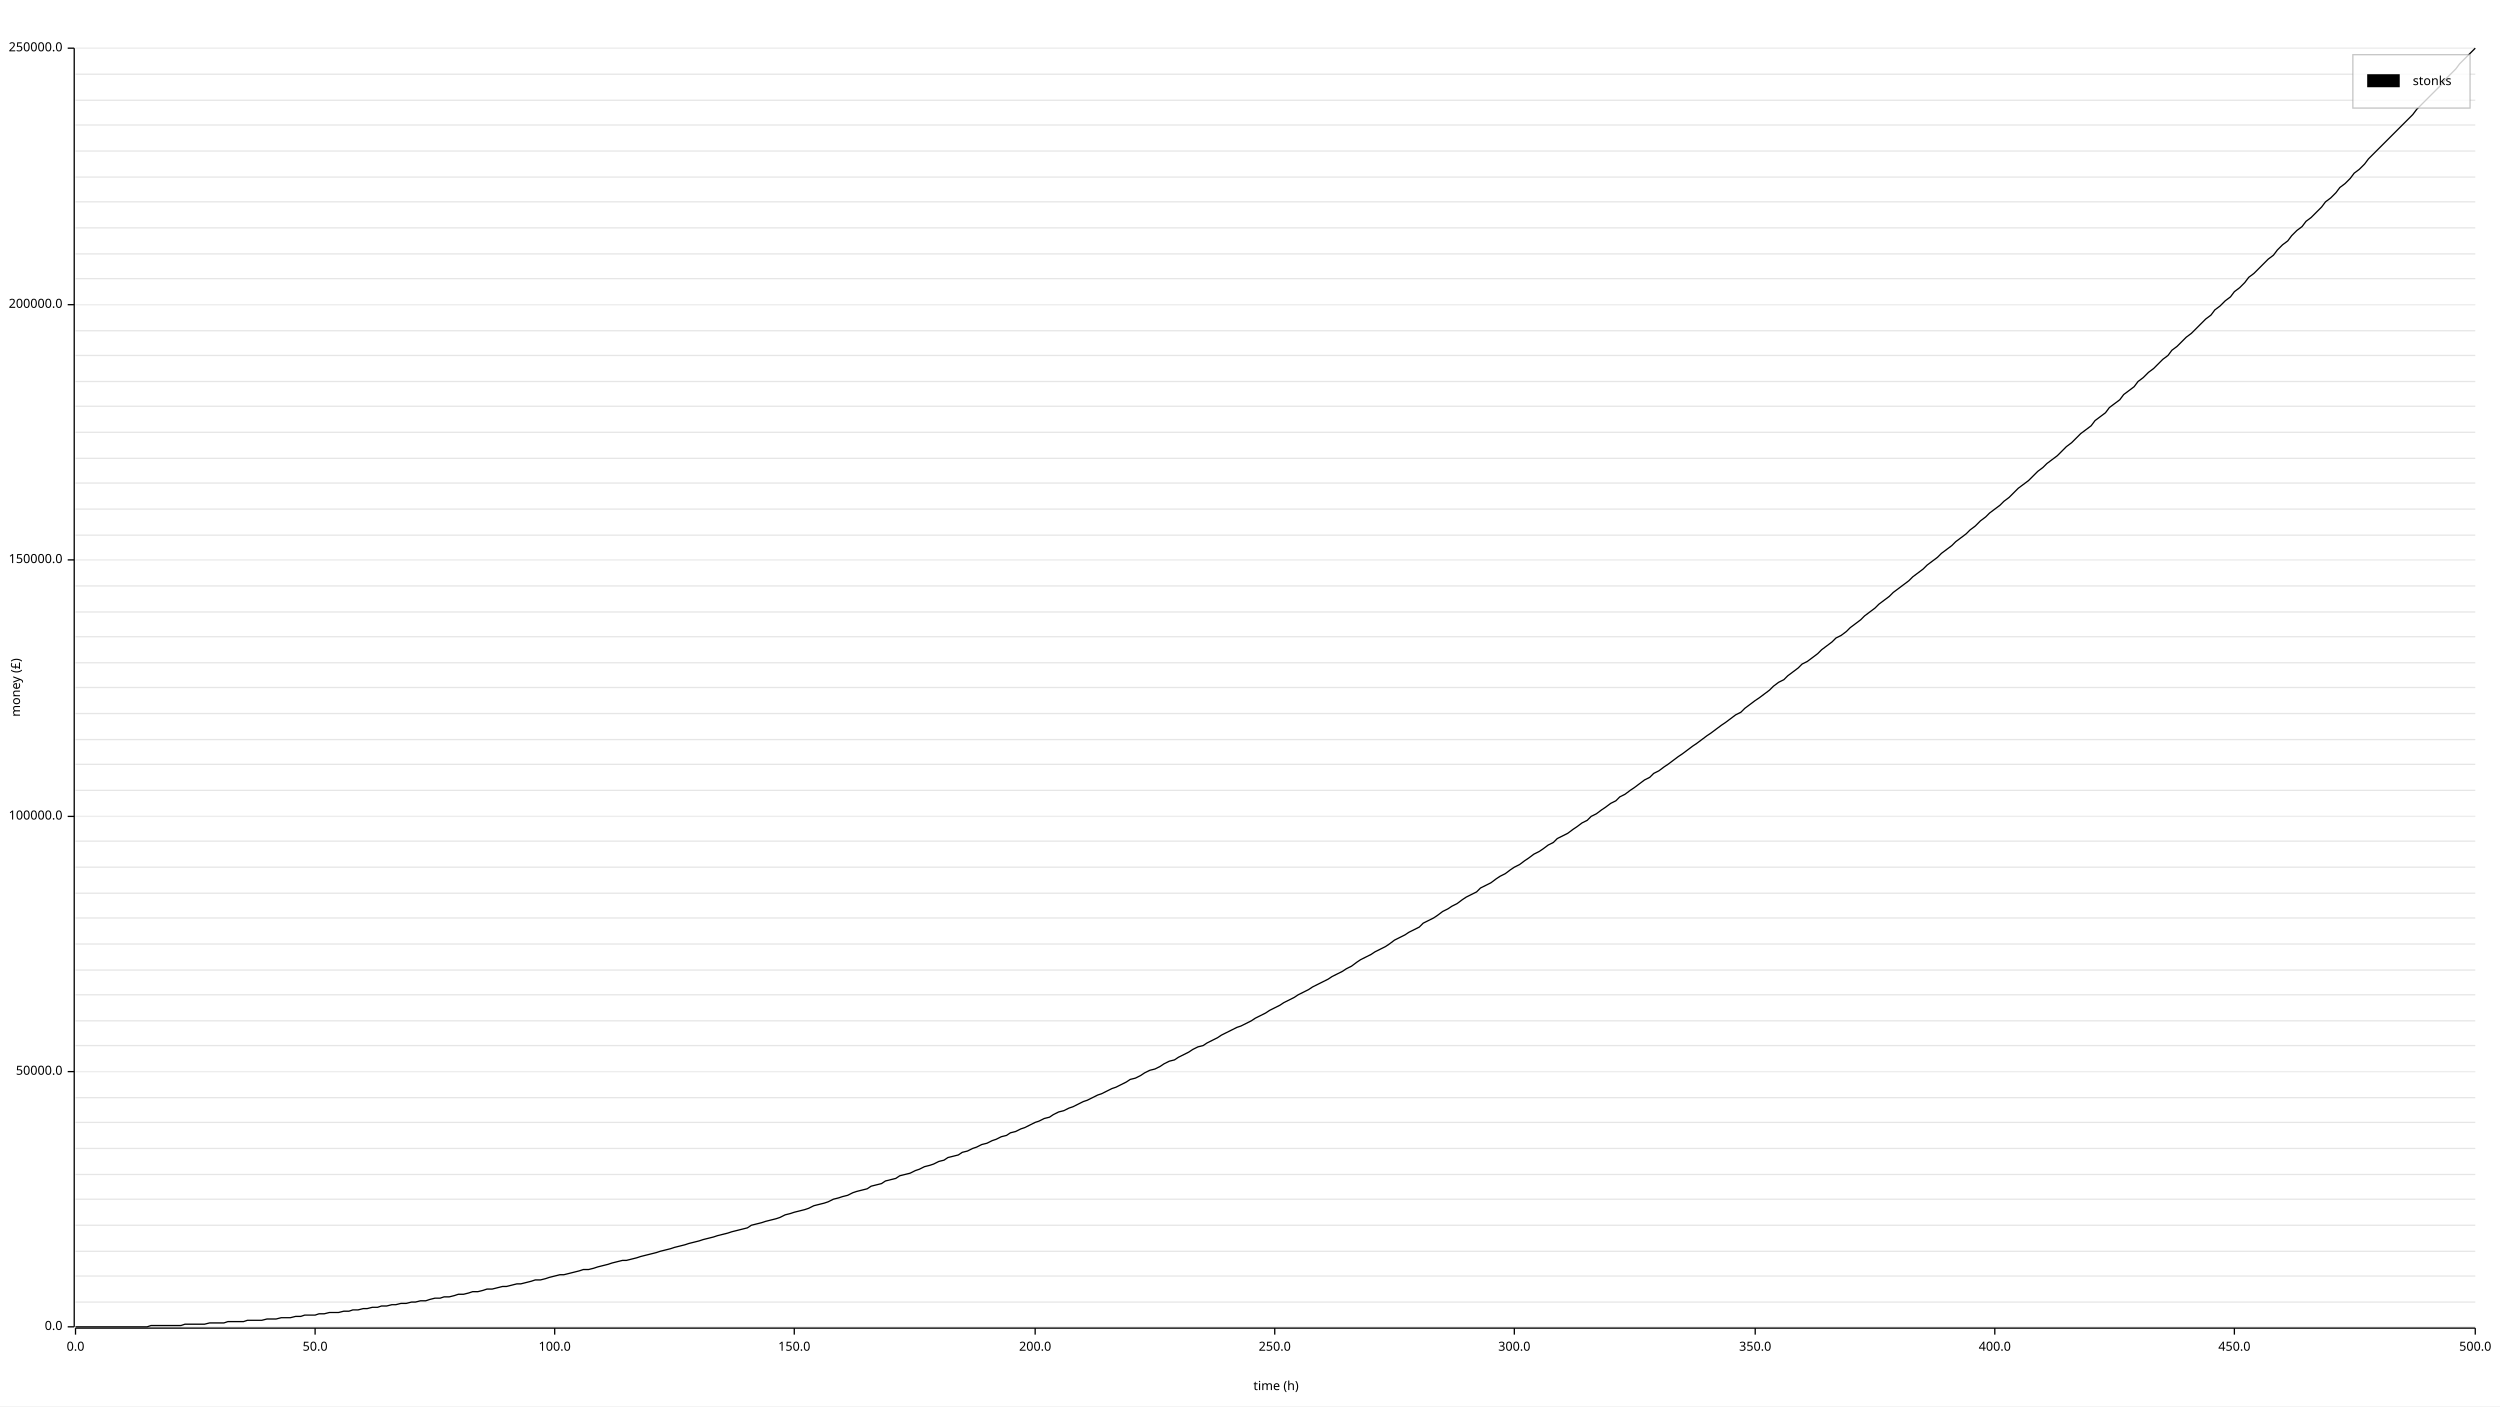
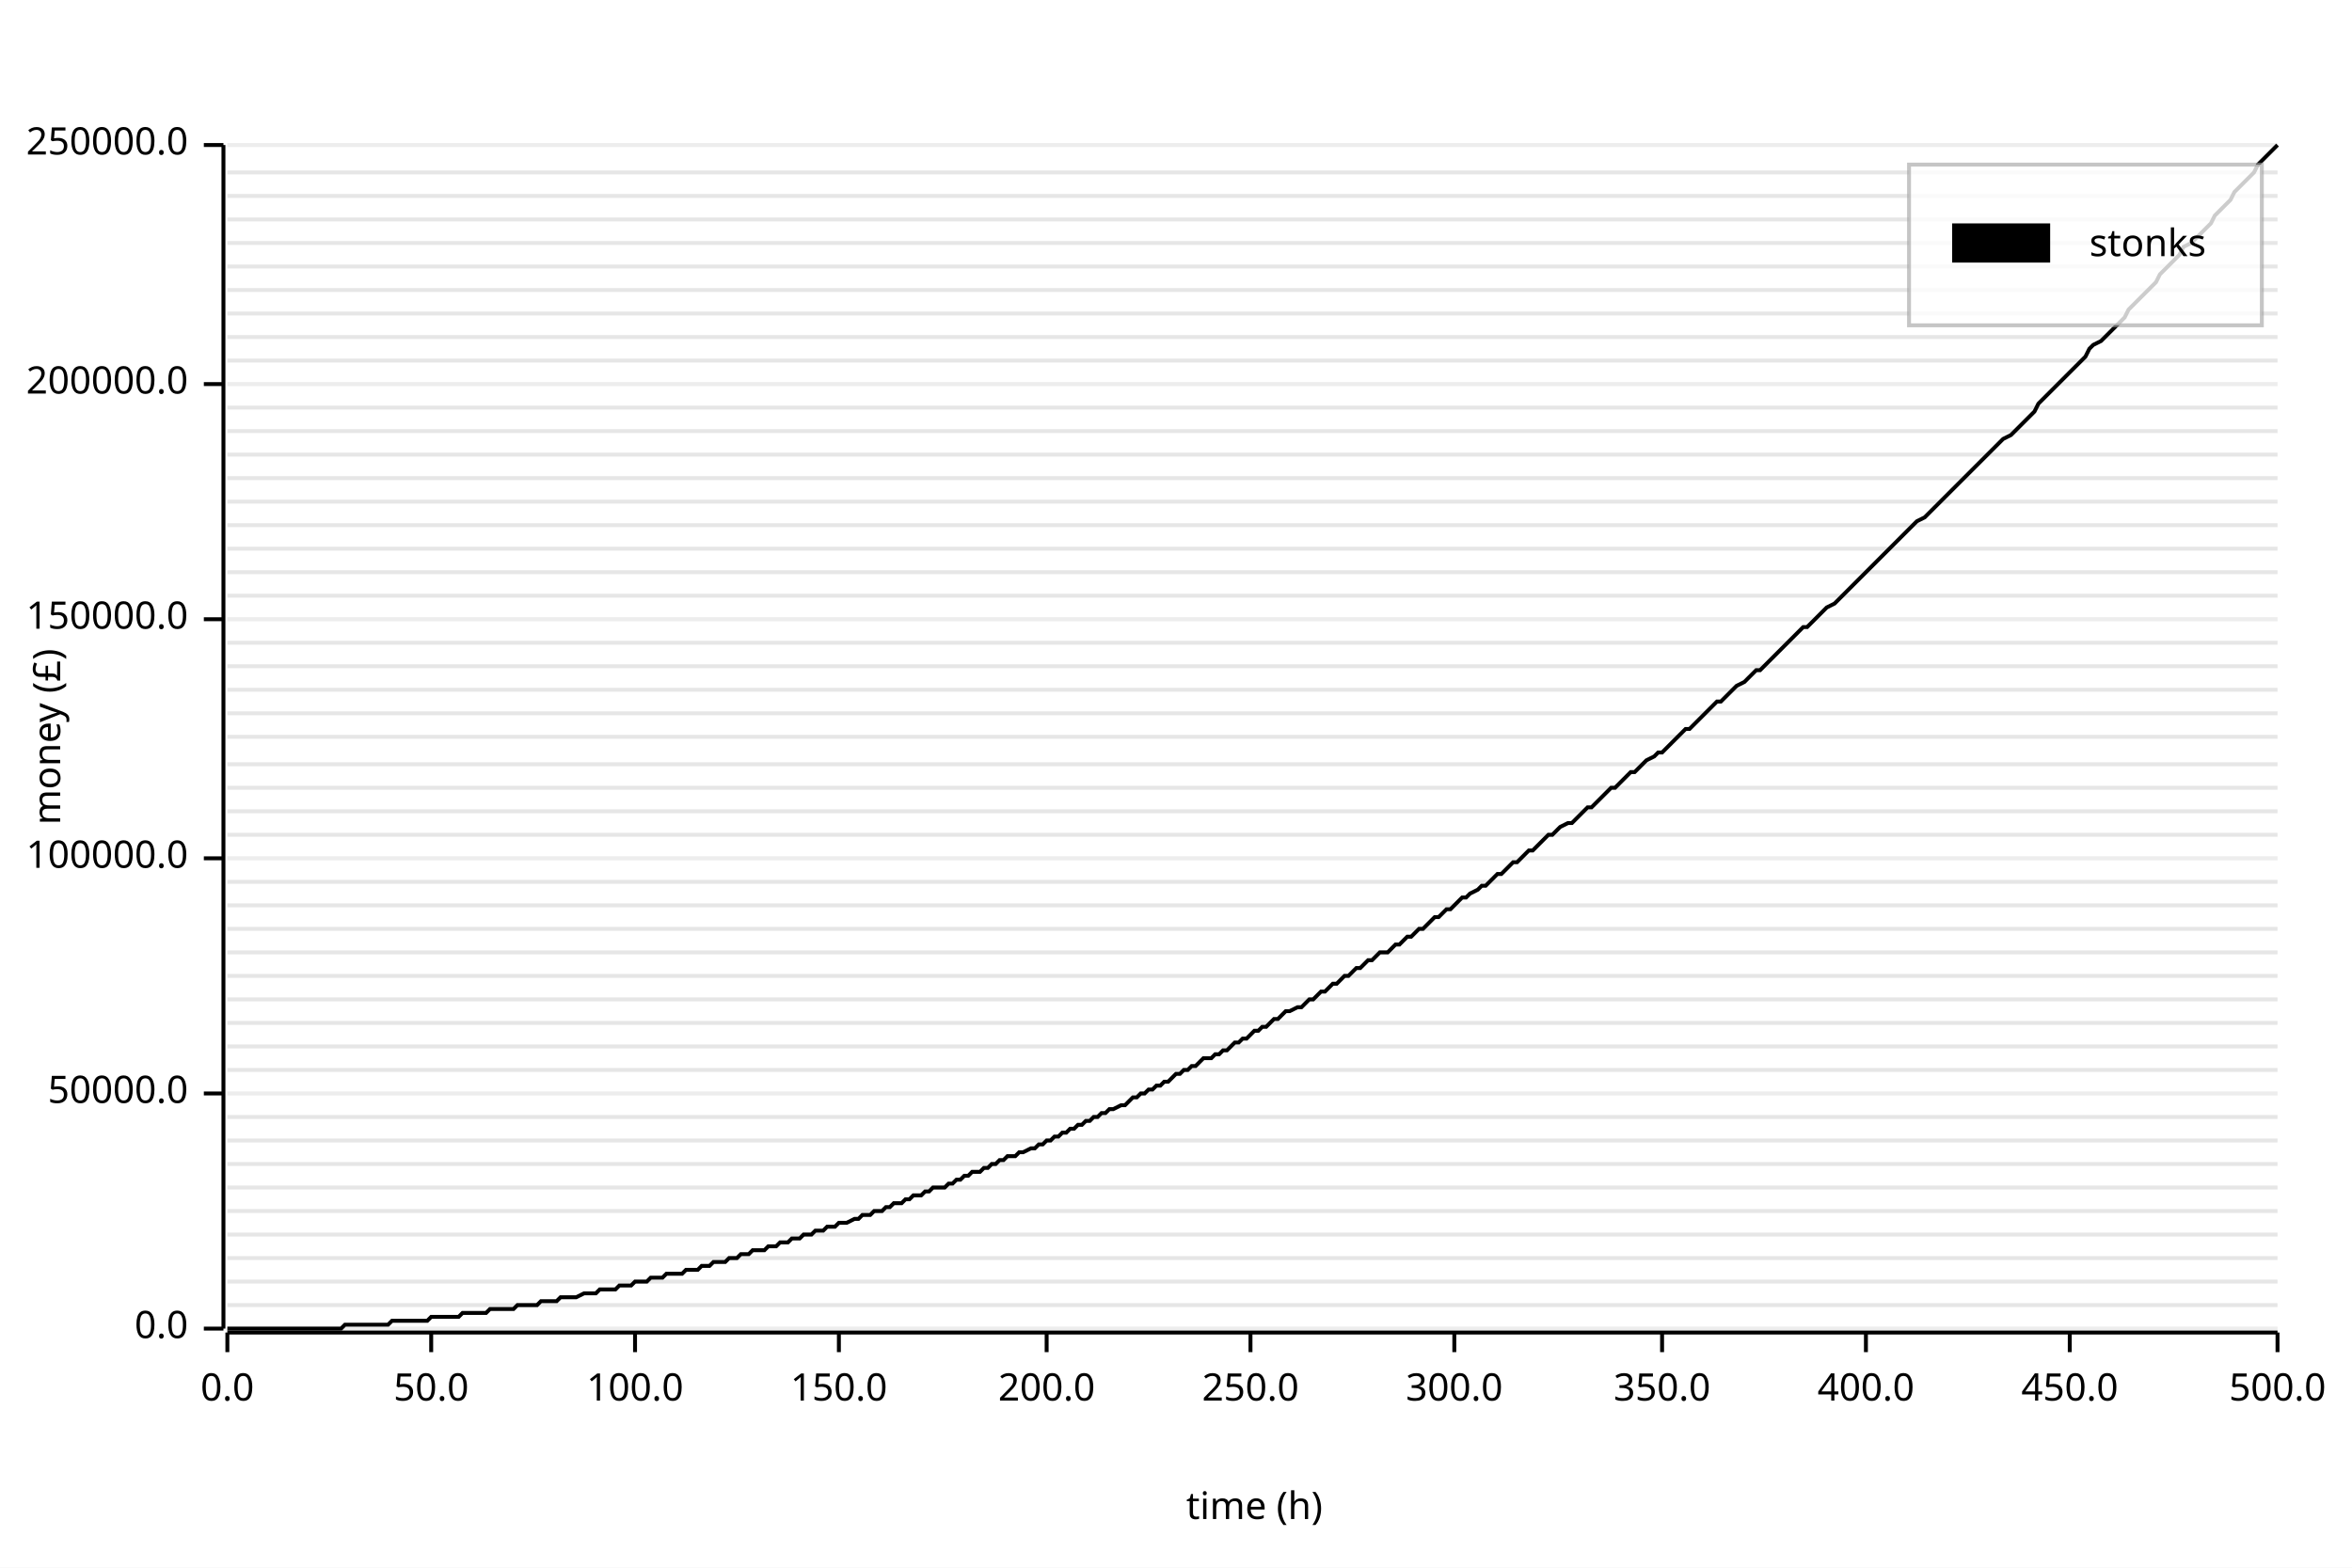
- <svg xmlns="http://www.w3.org/2000/svg" width="1920" height="1080" viewBox="0 0 1920 1080">
-   <rect x="0" y="0" width="1920" height="1080" opacity="1" fill="#FFFFFF" stroke="none" />
-   <text x="955" y="24" dy="0.76em" text-anchor="middle" font-family="sans-serif" font-size="9.677" opacity="1" fill="#000000">
+ <svg xmlns="http://www.w3.org/2000/svg" width="600" height="400" viewBox="0 0 600 400">
+   <rect x="0" y="0" width="600" height="400" opacity="1" fill="#FFFFFF" stroke="none" />
+   <text x="295" y="24" dy="0.76em" text-anchor="middle" font-family="sans-serif" font-size="9.677" opacity="1" fill="#000000">

</text>
-   <line opacity="0.1" stroke="#000000" stroke-width="1" x1="58" y1="1019" x2="1901" y2="1019" />
-   <line opacity="0.1" stroke="#000000" stroke-width="1" x1="58" y1="1000" x2="1901" y2="1000" />
-   <line opacity="0.1" stroke="#000000" stroke-width="1" x1="58" y1="980" x2="1901" y2="980" />
-   <line opacity="0.1" stroke="#000000" stroke-width="1" x1="58" y1="961" x2="1901" y2="961" />
-   <line opacity="0.1" stroke="#000000" stroke-width="1" x1="58" y1="941" x2="1901" y2="941" />
-   <line opacity="0.1" stroke="#000000" stroke-width="1" x1="58" y1="921" x2="1901" y2="921" />
-   <line opacity="0.1" stroke="#000000" stroke-width="1" x1="58" y1="902" x2="1901" y2="902" />
-   <line opacity="0.1" stroke="#000000" stroke-width="1" x1="58" y1="882" x2="1901" y2="882" />
-   <line opacity="0.1" stroke="#000000" stroke-width="1" x1="58" y1="862" x2="1901" y2="862" />
-   <line opacity="0.1" stroke="#000000" stroke-width="1" x1="58" y1="843" x2="1901" y2="843" />
-   <line opacity="0.1" stroke="#000000" stroke-width="1" x1="58" y1="823" x2="1901" y2="823" />
-   <line opacity="0.1" stroke="#000000" stroke-width="1" x1="58" y1="803" x2="1901" y2="803" />
-   <line opacity="0.1" stroke="#000000" stroke-width="1" x1="58" y1="784" x2="1901" y2="784" />
-   <line opacity="0.1" stroke="#000000" stroke-width="1" x1="58" y1="764" x2="1901" y2="764" />
-   <line opacity="0.1" stroke="#000000" stroke-width="1" x1="58" y1="745" x2="1901" y2="745" />
-   <line opacity="0.1" stroke="#000000" stroke-width="1" x1="58" y1="725" x2="1901" y2="725" />
-   <line opacity="0.1" stroke="#000000" stroke-width="1" x1="58" y1="705" x2="1901" y2="705" />
-   <line opacity="0.1" stroke="#000000" stroke-width="1" x1="58" y1="686" x2="1901" y2="686" />
-   <line opacity="0.1" stroke="#000000" stroke-width="1" x1="58" y1="666" x2="1901" y2="666" />
-   <line opacity="0.1" stroke="#000000" stroke-width="1" x1="58" y1="646" x2="1901" y2="646" />
-   <line opacity="0.1" stroke="#000000" stroke-width="1" x1="58" y1="627" x2="1901" y2="627" />
-   <line opacity="0.1" stroke="#000000" stroke-width="1" x1="58" y1="607" x2="1901" y2="607" />
-   <line opacity="0.1" stroke="#000000" stroke-width="1" x1="58" y1="587" x2="1901" y2="587" />
-   <line opacity="0.1" stroke="#000000" stroke-width="1" x1="58" y1="568" x2="1901" y2="568" />
-   <line opacity="0.1" stroke="#000000" stroke-width="1" x1="58" y1="548" x2="1901" y2="548" />
-   <line opacity="0.1" stroke="#000000" stroke-width="1" x1="58" y1="528" x2="1901" y2="528" />
-   <line opacity="0.1" stroke="#000000" stroke-width="1" x1="58" y1="509" x2="1901" y2="509" />
-   <line opacity="0.1" stroke="#000000" stroke-width="1" x1="58" y1="489" x2="1901" y2="489" />
-   <line opacity="0.1" stroke="#000000" stroke-width="1" x1="58" y1="470" x2="1901" y2="470" />
-   <line opacity="0.1" stroke="#000000" stroke-width="1" x1="58" y1="450" x2="1901" y2="450" />
-   <line opacity="0.1" stroke="#000000" stroke-width="1" x1="58" y1="430" x2="1901" y2="430" />
-   <line opacity="0.1" stroke="#000000" stroke-width="1" x1="58" y1="411" x2="1901" y2="411" />
-   <line opacity="0.1" stroke="#000000" stroke-width="1" x1="58" y1="391" x2="1901" y2="391" />
-   <line opacity="0.1" stroke="#000000" stroke-width="1" x1="58" y1="371" x2="1901" y2="371" />
-   <line opacity="0.1" stroke="#000000" stroke-width="1" x1="58" y1="352" x2="1901" y2="352" />
-   <line opacity="0.1" stroke="#000000" stroke-width="1" x1="58" y1="332" x2="1901" y2="332" />
-   <line opacity="0.1" stroke="#000000" stroke-width="1" x1="58" y1="312" x2="1901" y2="312" />
-   <line opacity="0.1" stroke="#000000" stroke-width="1" x1="58" y1="293" x2="1901" y2="293" />
-   <line opacity="0.1" stroke="#000000" stroke-width="1" x1="58" y1="273" x2="1901" y2="273" />
-   <line opacity="0.1" stroke="#000000" stroke-width="1" x1="58" y1="254" x2="1901" y2="254" />
-   <line opacity="0.1" stroke="#000000" stroke-width="1" x1="58" y1="234" x2="1901" y2="234" />
-   <line opacity="0.1" stroke="#000000" stroke-width="1" x1="58" y1="214" x2="1901" y2="214" />
-   <line opacity="0.1" stroke="#000000" stroke-width="1" x1="58" y1="195" x2="1901" y2="195" />
-   <line opacity="0.1" stroke="#000000" stroke-width="1" x1="58" y1="175" x2="1901" y2="175" />
-   <line opacity="0.1" stroke="#000000" stroke-width="1" x1="58" y1="155" x2="1901" y2="155" />
-   <line opacity="0.1" stroke="#000000" stroke-width="1" x1="58" y1="136" x2="1901" y2="136" />
-   <line opacity="0.1" stroke="#000000" stroke-width="1" x1="58" y1="116" x2="1901" y2="116" />
-   <line opacity="0.1" stroke="#000000" stroke-width="1" x1="58" y1="96" x2="1901" y2="96" />
-   <line opacity="0.1" stroke="#000000" stroke-width="1" x1="58" y1="77" x2="1901" y2="77" />
-   <line opacity="0.1" stroke="#000000" stroke-width="1" x1="58" y1="57" x2="1901" y2="57" />
-   <line opacity="0.1" stroke="#000000" stroke-width="1" x1="58" y1="37" x2="1901" y2="37" />
-   <text x="8" y="528" dy="0.76em" text-anchor="middle" font-family="sans-serif" font-size="9.677" opacity="1" fill="#000000" transform="rotate(270, 8, 528)">
+   <line opacity="0.1" stroke="#000000" stroke-width="1" x1="58" y1="339" x2="581" y2="339" />
+   <line opacity="0.1" stroke="#000000" stroke-width="1" x1="58" y1="333" x2="581" y2="333" />
+   <line opacity="0.1" stroke="#000000" stroke-width="1" x1="58" y1="327" x2="581" y2="327" />
+   <line opacity="0.1" stroke="#000000" stroke-width="1" x1="58" y1="321" x2="581" y2="321" />
+   <line opacity="0.1" stroke="#000000" stroke-width="1" x1="58" y1="315" x2="581" y2="315" />
+   <line opacity="0.1" stroke="#000000" stroke-width="1" x1="58" y1="309" x2="581" y2="309" />
+   <line opacity="0.1" stroke="#000000" stroke-width="1" x1="58" y1="303" x2="581" y2="303" />
+   <line opacity="0.1" stroke="#000000" stroke-width="1" x1="58" y1="297" x2="581" y2="297" />
+   <line opacity="0.1" stroke="#000000" stroke-width="1" x1="58" y1="291" x2="581" y2="291" />
+   <line opacity="0.1" stroke="#000000" stroke-width="1" x1="58" y1="285" x2="581" y2="285" />
+   <line opacity="0.1" stroke="#000000" stroke-width="1" x1="58" y1="279" x2="581" y2="279" />
+   <line opacity="0.1" stroke="#000000" stroke-width="1" x1="58" y1="273" x2="581" y2="273" />
+   <line opacity="0.1" stroke="#000000" stroke-width="1" x1="58" y1="267" x2="581" y2="267" />
+   <line opacity="0.1" stroke="#000000" stroke-width="1" x1="58" y1="261" x2="581" y2="261" />
+   <line opacity="0.1" stroke="#000000" stroke-width="1" x1="58" y1="255" x2="581" y2="255" />
+   <line opacity="0.1" stroke="#000000" stroke-width="1" x1="58" y1="249" x2="581" y2="249" />
+   <line opacity="0.1" stroke="#000000" stroke-width="1" x1="58" y1="243" x2="581" y2="243" />
+   <line opacity="0.1" stroke="#000000" stroke-width="1" x1="58" y1="237" x2="581" y2="237" />
+   <line opacity="0.1" stroke="#000000" stroke-width="1" x1="58" y1="231" x2="581" y2="231" />
+   <line opacity="0.1" stroke="#000000" stroke-width="1" x1="58" y1="225" x2="581" y2="225" />
+   <line opacity="0.1" stroke="#000000" stroke-width="1" x1="58" y1="219" x2="581" y2="219" />
+   <line opacity="0.1" stroke="#000000" stroke-width="1" x1="58" y1="213" x2="581" y2="213" />
+   <line opacity="0.1" stroke="#000000" stroke-width="1" x1="58" y1="207" x2="581" y2="207" />
+   <line opacity="0.1" stroke="#000000" stroke-width="1" x1="58" y1="201" x2="581" y2="201" />
+   <line opacity="0.1" stroke="#000000" stroke-width="1" x1="58" y1="195" x2="581" y2="195" />
+   <line opacity="0.1" stroke="#000000" stroke-width="1" x1="58" y1="188" x2="581" y2="188" />
+   <line opacity="0.1" stroke="#000000" stroke-width="1" x1="58" y1="182" x2="581" y2="182" />
+   <line opacity="0.1" stroke="#000000" stroke-width="1" x1="58" y1="176" x2="581" y2="176" />
+   <line opacity="0.1" stroke="#000000" stroke-width="1" x1="58" y1="170" x2="581" y2="170" />
+   <line opacity="0.1" stroke="#000000" stroke-width="1" x1="58" y1="164" x2="581" y2="164" />
+   <line opacity="0.1" stroke="#000000" stroke-width="1" x1="58" y1="158" x2="581" y2="158" />
+   <line opacity="0.1" stroke="#000000" stroke-width="1" x1="58" y1="152" x2="581" y2="152" />
+   <line opacity="0.1" stroke="#000000" stroke-width="1" x1="58" y1="146" x2="581" y2="146" />
+   <line opacity="0.1" stroke="#000000" stroke-width="1" x1="58" y1="140" x2="581" y2="140" />
+   <line opacity="0.1" stroke="#000000" stroke-width="1" x1="58" y1="134" x2="581" y2="134" />
+   <line opacity="0.1" stroke="#000000" stroke-width="1" x1="58" y1="128" x2="581" y2="128" />
+   <line opacity="0.1" stroke="#000000" stroke-width="1" x1="58" y1="122" x2="581" y2="122" />
+   <line opacity="0.1" stroke="#000000" stroke-width="1" x1="58" y1="116" x2="581" y2="116" />
+   <line opacity="0.1" stroke="#000000" stroke-width="1" x1="58" y1="110" x2="581" y2="110" />
+   <line opacity="0.1" stroke="#000000" stroke-width="1" x1="58" y1="104" x2="581" y2="104" />
+   <line opacity="0.1" stroke="#000000" stroke-width="1" x1="58" y1="98" x2="581" y2="98" />
+   <line opacity="0.1" stroke="#000000" stroke-width="1" x1="58" y1="92" x2="581" y2="92" />
+   <line opacity="0.1" stroke="#000000" stroke-width="1" x1="58" y1="86" x2="581" y2="86" />
+   <line opacity="0.1" stroke="#000000" stroke-width="1" x1="58" y1="80" x2="581" y2="80" />
+   <line opacity="0.1" stroke="#000000" stroke-width="1" x1="58" y1="74" x2="581" y2="74" />
+   <line opacity="0.1" stroke="#000000" stroke-width="1" x1="58" y1="68" x2="581" y2="68" />
+   <line opacity="0.1" stroke="#000000" stroke-width="1" x1="58" y1="62" x2="581" y2="62" />
+   <line opacity="0.1" stroke="#000000" stroke-width="1" x1="58" y1="56" x2="581" y2="56" />
+   <line opacity="0.1" stroke="#000000" stroke-width="1" x1="58" y1="50" x2="581" y2="50" />
+   <line opacity="0.1" stroke="#000000" stroke-width="1" x1="58" y1="44" x2="581" y2="44" />
+   <line opacity="0.1" stroke="#000000" stroke-width="1" x1="58" y1="37" x2="581" y2="37" />
+   <text x="8" y="188" dy="0.76em" text-anchor="middle" font-family="sans-serif" font-size="9.677" opacity="1" fill="#000000" transform="rotate(270, 8, 188)">
money (£)
</text>
-   <text x="980" y="1070" dy="-0.5ex" text-anchor="middle" font-family="sans-serif" font-size="9.677" opacity="1" fill="#000000">
+   <text x="320" y="390" dy="-0.5ex" text-anchor="middle" font-family="sans-serif" font-size="9.677" opacity="1" fill="#000000">
time (h)
</text>
-   <line opacity="0.3" stroke="#FFFFFF" stroke-width="1" x1="58" y1="1019" x2="1901" y2="1019" />
-   <line opacity="0.3" stroke="#FFFFFF" stroke-width="1" x1="58" y1="823" x2="1901" y2="823" />
-   <line opacity="0.3" stroke="#FFFFFF" stroke-width="1" x1="58" y1="627" x2="1901" y2="627" />
-   <line opacity="0.3" stroke="#FFFFFF" stroke-width="1" x1="58" y1="430" x2="1901" y2="430" />
-   <line opacity="0.3" stroke="#FFFFFF" stroke-width="1" x1="58" y1="234" x2="1901" y2="234" />
-   <line opacity="0.3" stroke="#FFFFFF" stroke-width="1" x1="58" y1="37" x2="1901" y2="37" />
-   <polyline fill="none" opacity="1" stroke="#000000" stroke-width="1" points="57,37 57,1019 " />
-   <text x="48" y="1019" dy="0.5ex" text-anchor="end" font-family="sans-serif" font-size="9.677" opacity="1" fill="#000000">
+   <line opacity="0.3" stroke="#FFFFFF" stroke-width="1" x1="58" y1="339" x2="581" y2="339" />
+   <line opacity="0.3" stroke="#FFFFFF" stroke-width="1" x1="58" y1="279" x2="581" y2="279" />
+   <line opacity="0.3" stroke="#FFFFFF" stroke-width="1" x1="58" y1="219" x2="581" y2="219" />
+   <line opacity="0.3" stroke="#FFFFFF" stroke-width="1" x1="58" y1="158" x2="581" y2="158" />
+   <line opacity="0.3" stroke="#FFFFFF" stroke-width="1" x1="58" y1="98" x2="581" y2="98" />
+   <line opacity="0.3" stroke="#FFFFFF" stroke-width="1" x1="58" y1="37" x2="581" y2="37" />
+   <polyline fill="none" opacity="1" stroke="#000000" stroke-width="1" points="57,37 57,339 " />
+   <text x="48" y="339" dy="0.5ex" text-anchor="end" font-family="sans-serif" font-size="9.677" opacity="1" fill="#000000">
0.0
</text>
-   <polyline fill="none" opacity="1" stroke="#000000" stroke-width="1" points="52,1019 57,1019 " />
-   <text x="48" y="823" dy="0.5ex" text-anchor="end" font-family="sans-serif" font-size="9.677" opacity="1" fill="#000000">
+   <polyline fill="none" opacity="1" stroke="#000000" stroke-width="1" points="52,339 57,339 " />
+   <text x="48" y="279" dy="0.5ex" text-anchor="end" font-family="sans-serif" font-size="9.677" opacity="1" fill="#000000">
50000.0
</text>
-   <polyline fill="none" opacity="1" stroke="#000000" stroke-width="1" points="52,823 57,823 " />
-   <text x="48" y="627" dy="0.5ex" text-anchor="end" font-family="sans-serif" font-size="9.677" opacity="1" fill="#000000">
+   <polyline fill="none" opacity="1" stroke="#000000" stroke-width="1" points="52,279 57,279 " />
+   <text x="48" y="219" dy="0.5ex" text-anchor="end" font-family="sans-serif" font-size="9.677" opacity="1" fill="#000000">
100000.0
</text>
-   <polyline fill="none" opacity="1" stroke="#000000" stroke-width="1" points="52,627 57,627 " />
-   <text x="48" y="430" dy="0.5ex" text-anchor="end" font-family="sans-serif" font-size="9.677" opacity="1" fill="#000000">
+   <polyline fill="none" opacity="1" stroke="#000000" stroke-width="1" points="52,219 57,219 " />
+   <text x="48" y="158" dy="0.5ex" text-anchor="end" font-family="sans-serif" font-size="9.677" opacity="1" fill="#000000">
150000.0
</text>
-   <polyline fill="none" opacity="1" stroke="#000000" stroke-width="1" points="52,430 57,430 " />
-   <text x="48" y="234" dy="0.5ex" text-anchor="end" font-family="sans-serif" font-size="9.677" opacity="1" fill="#000000">
+   <polyline fill="none" opacity="1" stroke="#000000" stroke-width="1" points="52,158 57,158 " />
+   <text x="48" y="98" dy="0.5ex" text-anchor="end" font-family="sans-serif" font-size="9.677" opacity="1" fill="#000000">
200000.0
</text>
-   <polyline fill="none" opacity="1" stroke="#000000" stroke-width="1" points="52,234 57,234 " />
+   <polyline fill="none" opacity="1" stroke="#000000" stroke-width="1" points="52,98 57,98 " />
  <text x="48" y="37" dy="0.5ex" text-anchor="end" font-family="sans-serif" font-size="9.677" opacity="1" fill="#000000">
250000.0
</text>
  <polyline fill="none" opacity="1" stroke="#000000" stroke-width="1" points="52,37 57,37 " />
-   <polyline fill="none" opacity="1" stroke="#000000" stroke-width="1" points="58,1020 1901,1020 " />
-   <text x="58" y="1030" dy="0.76em" text-anchor="middle" font-family="sans-serif" font-size="9.677" opacity="1" fill="#000000">
+   <polyline fill="none" opacity="1" stroke="#000000" stroke-width="1" points="58,340 581,340 " />
+   <text x="58" y="350" dy="0.76em" text-anchor="middle" font-family="sans-serif" font-size="9.677" opacity="1" fill="#000000">
0.0
</text>
-   <polyline fill="none" opacity="1" stroke="#000000" stroke-width="1" points="58,1020 58,1025 " />
-   <text x="242" y="1030" dy="0.76em" text-anchor="middle" font-family="sans-serif" font-size="9.677" opacity="1" fill="#000000">
+   <polyline fill="none" opacity="1" stroke="#000000" stroke-width="1" points="58,340 58,345 " />
+   <text x="110" y="350" dy="0.76em" text-anchor="middle" font-family="sans-serif" font-size="9.677" opacity="1" fill="#000000">
50.0
</text>
-   <polyline fill="none" opacity="1" stroke="#000000" stroke-width="1" points="242,1020 242,1025 " />
-   <text x="426" y="1030" dy="0.76em" text-anchor="middle" font-family="sans-serif" font-size="9.677" opacity="1" fill="#000000">
+   <polyline fill="none" opacity="1" stroke="#000000" stroke-width="1" points="110,340 110,345 " />
+   <text x="162" y="350" dy="0.76em" text-anchor="middle" font-family="sans-serif" font-size="9.677" opacity="1" fill="#000000">
100.0
</text>
-   <polyline fill="none" opacity="1" stroke="#000000" stroke-width="1" points="426,1020 426,1025 " />
-   <text x="610" y="1030" dy="0.76em" text-anchor="middle" font-family="sans-serif" font-size="9.677" opacity="1" fill="#000000">
+   <polyline fill="none" opacity="1" stroke="#000000" stroke-width="1" points="162,340 162,345 " />
+   <text x="214" y="350" dy="0.76em" text-anchor="middle" font-family="sans-serif" font-size="9.677" opacity="1" fill="#000000">
150.0
</text>
-   <polyline fill="none" opacity="1" stroke="#000000" stroke-width="1" points="610,1020 610,1025 " />
-   <text x="795" y="1030" dy="0.76em" text-anchor="middle" font-family="sans-serif" font-size="9.677" opacity="1" fill="#000000">
+   <polyline fill="none" opacity="1" stroke="#000000" stroke-width="1" points="214,340 214,345 " />
+   <text x="267" y="350" dy="0.76em" text-anchor="middle" font-family="sans-serif" font-size="9.677" opacity="1" fill="#000000">
200.0
</text>
-   <polyline fill="none" opacity="1" stroke="#000000" stroke-width="1" points="795,1020 795,1025 " />
-   <text x="979" y="1030" dy="0.76em" text-anchor="middle" font-family="sans-serif" font-size="9.677" opacity="1" fill="#000000">
+   <polyline fill="none" opacity="1" stroke="#000000" stroke-width="1" points="267,340 267,345 " />
+   <text x="319" y="350" dy="0.76em" text-anchor="middle" font-family="sans-serif" font-size="9.677" opacity="1" fill="#000000">
250.0
</text>
-   <polyline fill="none" opacity="1" stroke="#000000" stroke-width="1" points="979,1020 979,1025 " />
-   <text x="1163" y="1030" dy="0.76em" text-anchor="middle" font-family="sans-serif" font-size="9.677" opacity="1" fill="#000000">
+   <polyline fill="none" opacity="1" stroke="#000000" stroke-width="1" points="319,340 319,345 " />
+   <text x="371" y="350" dy="0.76em" text-anchor="middle" font-family="sans-serif" font-size="9.677" opacity="1" fill="#000000">
300.0
</text>
-   <polyline fill="none" opacity="1" stroke="#000000" stroke-width="1" points="1163,1020 1163,1025 " />
-   <text x="1348" y="1030" dy="0.76em" text-anchor="middle" font-family="sans-serif" font-size="9.677" opacity="1" fill="#000000">
+   <polyline fill="none" opacity="1" stroke="#000000" stroke-width="1" points="371,340 371,345 " />
+   <text x="424" y="350" dy="0.76em" text-anchor="middle" font-family="sans-serif" font-size="9.677" opacity="1" fill="#000000">
350.0
</text>
-   <polyline fill="none" opacity="1" stroke="#000000" stroke-width="1" points="1348,1020 1348,1025 " />
-   <text x="1532" y="1030" dy="0.76em" text-anchor="middle" font-family="sans-serif" font-size="9.677" opacity="1" fill="#000000">
+   <polyline fill="none" opacity="1" stroke="#000000" stroke-width="1" points="424,340 424,345 " />
+   <text x="476" y="350" dy="0.76em" text-anchor="middle" font-family="sans-serif" font-size="9.677" opacity="1" fill="#000000">
400.0
</text>
-   <polyline fill="none" opacity="1" stroke="#000000" stroke-width="1" points="1532,1020 1532,1025 " />
-   <text x="1716" y="1030" dy="0.76em" text-anchor="middle" font-family="sans-serif" font-size="9.677" opacity="1" fill="#000000">
+   <polyline fill="none" opacity="1" stroke="#000000" stroke-width="1" points="476,340 476,345 " />
+   <text x="528" y="350" dy="0.76em" text-anchor="middle" font-family="sans-serif" font-size="9.677" opacity="1" fill="#000000">
450.0
</text>
-   <polyline fill="none" opacity="1" stroke="#000000" stroke-width="1" points="1716,1020 1716,1025 " />
-   <text x="1901" y="1030" dy="0.76em" text-anchor="middle" font-family="sans-serif" font-size="9.677" opacity="1" fill="#000000">
+   <polyline fill="none" opacity="1" stroke="#000000" stroke-width="1" points="528,340 528,345 " />
+   <text x="581" y="350" dy="0.76em" text-anchor="middle" font-family="sans-serif" font-size="9.677" opacity="1" fill="#000000">
500.0
</text>
-   <polyline fill="none" opacity="1" stroke="#000000" stroke-width="1" points="1901,1020 1901,1025 " />
-   <polyline fill="none" opacity="1" stroke="#000000" stroke-width="1" points="58,1019 61,1019 65,1019 69,1019 72,1019 76,1019 80,1019 83,1019 87,1019 91,1019 94,1019 98,1019 102,1019 105,1019 109,1019 113,1019 116,1018 120,1018 124,1018 128,1018 131,1018 135,1018 139,1018 142,1017 146,1017 150,1017 153,1017 157,1017 161,1016 164,1016 168,1016 172,1016 175,1015 179,1015 183,1015 187,1015 190,1014 194,1014 198,1014 201,1014 205,1013 209,1013 212,1013 216,1012 220,1012 223,1012 227,1011 231,1011 234,1010 238,1010 242,1010 245,1009 249,1009 253,1008 257,1008 260,1008 264,1007 268,1007 271,1006 275,1006 279,1005 282,1005 286,1004 290,1004 293,1003 297,1003 301,1002 304,1002 308,1001 312,1001 316,1000 319,1000 323,999 327,999 330,998 334,997 338,997 341,996 345,996 349,995 352,994 356,994 360,993 363,992 367,992 371,991 374,990 378,990 382,989 386,988 389,988 393,987 397,986 400,986 404,985 408,984 411,983 415,983 419,982 422,981 426,980 430,979 433,979 437,978 441,977 445,976 448,975 452,975 456,974 459,973 463,972 467,971 470,970 474,969 478,968 481,968 485,967 489,966 492,965 496,964 500,963 504,962 507,961 511,960 515,959 518,958 522,957 526,956 529,955 533,954 537,953 540,952 544,951 548,950 551,949 555,948 559,947 562,946 566,945 570,944 574,943 577,941 581,940 585,939 588,938 592,937 596,936 599,935 603,933 607,932 610,931 614,930 618,929 621,928 625,926 629,925 633,924 636,923 640,921 644,920 647,919 651,918 655,916 658,915 662,914 666,913 669,911 673,910 677,909 680,907 684,906 688,905 691,903 695,902 699,901 703,899 706,898 710,896 714,895 717,894 721,892 725,891 728,889 732,888 736,887 739,885 743,884 747,882 750,881 754,879 758,878 762,876 765,875 769,873 773,872 776,870 780,869 784,867 787,866 791,864 795,862 798,861 802,859 806,858 809,856 813,854 817,853 821,851 824,850 828,848 832,846 835,845 839,843 843,841 846,840 850,838 854,836 857,835 861,833 865,831 868,829 872,828 876,826 879,824 883,822 887,821 891,819 894,817 898,815 902,814 905,812 909,810 913,808 916,806 920,804 924,803 927,801 931,799 935,797 938,795 942,793 946,791 950,789 953,788 957,786 961,784 964,782 968,780 972,778 975,776 979,774 983,772 986,770 990,768 994,766 997,764 1001,762 1005,760 1008,758 1012,756 1016,754 1020,752 1023,750 1027,748 1031,746 1034,744 1038,742 1042,739 1045,737 1049,735 1053,733 1056,731 1060,729 1064,727 1067,725 1071,722 1075,720 1079,718 1082,716 1086,714 1090,712 1093,709 1097,707 1101,705 1104,703 1108,700 1112,698 1115,696 1119,694 1123,691 1126,689 1130,687 1134,685 1137,682 1141,680 1145,678 1149,675 1152,673 1156,671 1160,668 1163,666 1167,664 1171,661 1174,659 1178,656 1182,654 1185,652 1189,649 1193,647 1196,644 1200,642 1204,640 1208,637 1211,635 1215,632 1219,630 1222,627 1226,625 1230,622 1233,620 1237,617 1241,615 1244,612 1248,610 1252,607 1255,605 1259,602 1263,599 1267,597 1270,594 1274,592 1278,589 1281,587 1285,584 1289,581 1292,579 1296,576 1300,573 1303,571 1307,568 1311,565 1314,563 1318,560 1322,557 1325,555 1329,552 1333,549 1337,547 1340,544 1344,541 1348,538 1351,536 1355,533 1359,530 1362,527 1366,524 1370,522 1373,519 1377,516 1381,513 1384,510 1388,508 1392,505 1396,502 1399,499 1403,496 1407,493 1410,490 1414,488 1418,485 1421,482 1425,479 1429,476 1432,473 1436,470 1440,467 1443,464 1447,461 1451,458 1454,455 1458,452 1462,449 1466,446 1469,443 1473,440 1477,437 1480,434 1484,431 1488,428 1491,425 1495,422 1499,419 1502,416 1506,413 1510,410 1513,407 1517,404 1521,400 1525,397 1528,394 1532,391 1536,388 1539,385 1543,382 1547,378 1550,375 1554,372 1558,369 1561,366 1565,362 1569,359 1572,356 1576,353 1580,350 1584,346 1587,343 1591,340 1595,336 1598,333 1602,330 1606,327 1609,323 1613,320 1617,317 1620,313 1624,310 1628,307 1631,303 1635,300 1639,297 1642,293 1646,290 1650,286 1654,283 1657,280 1661,276 1665,273 1668,269 1672,266 1676,262 1679,259 1683,256 1687,252 1690,249 1694,245 1698,242 1701,238 1705,235 1709,231 1713,228 1716,224 1720,221 1724,217 1727,213 1731,210 1735,206 1738,203 1742,199 1746,196 1749,192 1753,188 1757,185 1760,181 1764,177 1768,174 1771,170 1775,167 1779,163 1783,159 1786,155 1790,152 1794,148 1797,144 1801,141 1805,137 1808,133 1812,130 1816,126 1819,122 1823,118 1827,114 1830,111 1834,107 1838,103 1842,99 1845,96 1849,92 1853,88 1856,84 1860,80 1864,76 1867,73 1871,69 1875,65 1878,61 1882,57 1886,53 1889,49 1893,45 1897,41 1901,37 " />
-   <rect x="1807" y="42" width="90" height="41" opacity="0.8" fill="#FFFFFF" stroke="none" />
-   <rect x="1807" y="42" width="90" height="41" opacity="0.6" fill="none" stroke="#9E9E9E" />
-   <text x="1853" y="58" dy="0.76em" text-anchor="start" font-family="sans-serif" font-size="9.677" opacity="1" fill="#000000">
+   <polyline fill="none" opacity="1" stroke="#000000" stroke-width="1" points="581,340 581,345 " />
+   <polyline fill="none" opacity="1" stroke="#000000" stroke-width="1" points="58,339 59,339 60,339 61,339 62,339 63,339 64,339 65,339 66,339 67,339 68,339 69,339 70,339 71,339 72,339 73,339 74,339 75,339 76,339 77,339 78,339 79,339 81,339 82,339 83,339 84,339 85,339 86,339 87,339 88,338 89,338 90,338 91,338 92,338 93,338 94,338 95,338 96,338 97,338 98,338 99,338 100,337 101,337 102,337 104,337 105,337 106,337 107,337 108,337 109,337 110,336 111,336 112,336 113,336 114,336 115,336 116,336 117,336 118,335 119,335 120,335 121,335 122,335 123,335 124,335 125,334 127,334 128,334 129,334 130,334 131,334 132,333 133,333 134,333 135,333 136,333 137,333 138,332 139,332 140,332 141,332 142,332 143,331 144,331 145,331 146,331 147,331 149,330 150,330 151,330 152,330 153,329 154,329 155,329 156,329 157,329 158,328 159,328 160,328 161,328 162,327 163,327 164,327 165,327 166,326 167,326 168,326 169,326 170,325 172,325 173,325 174,325 175,324 176,324 177,324 178,324 179,323 180,323 181,323 182,322 183,322 184,322 185,322 186,321 187,321 188,321 189,320 190,320 191,320 192,319 193,319 195,319 196,318 197,318 198,318 199,317 200,317 201,317 202,316 203,316 204,316 205,315 206,315 207,315 208,314 209,314 210,314 211,313 212,313 213,313 214,312 215,312 216,312 218,311 219,311 220,310 221,310 222,310 223,309 224,309 225,309 226,308 227,308 228,307 229,307 230,307 231,306 232,306 233,305 234,305 235,305 236,304 237,304 238,303 240,303 241,303 242,302 243,302 244,301 245,301 246,300 247,300 248,299 249,299 250,299 251,298 252,298 253,297 254,297 255,296 256,296 257,295 258,295 259,295 260,294 261,294 263,293 264,293 265,292 266,292 267,291 268,291 269,290 270,290 271,289 272,289 273,288 274,288 275,287 276,287 277,286 278,286 279,285 280,285 281,284 282,284 283,283 284,283 286,282 287,282 288,281 289,280 290,280 291,279 292,279 293,278 294,278 295,277 296,277 297,276 298,276 299,275 300,274 301,274 302,273 303,273 304,272 305,272 306,271 307,270 309,270 310,269 311,269 312,268 313,268 314,267 315,266 316,266 317,265 318,265 319,264 320,263 321,263 322,262 323,262 324,261 325,260 326,260 327,259 328,258 329,258 331,257 332,257 333,256 334,255 335,255 336,254 337,253 338,253 339,252 340,251 341,251 342,250 343,249 344,249 345,248 346,247 347,247 348,246 349,245 350,245 351,244 352,243 354,243 355,242 356,241 357,241 358,240 359,239 360,239 361,238 362,237 363,237 364,236 365,235 366,234 367,234 368,233 369,232 370,232 371,231 372,230 373,229 374,229 375,228 377,227 378,226 379,226 380,225 381,224 382,223 383,223 384,222 385,221 386,220 387,220 388,219 389,218 390,217 391,217 392,216 393,215 394,214 395,213 396,213 397,212 398,211 400,210 401,210 402,209 403,208 404,207 405,206 406,206 407,205 408,204 409,203 410,202 411,201 412,201 413,200 414,199 415,198 416,197 417,197 418,196 419,195 420,194 422,193 423,192 424,192 425,191 426,190 427,189 428,188 429,187 430,186 431,186 432,185 433,184 434,183 435,182 436,181 437,180 438,179 439,179 440,178 441,177 442,176 443,175 445,174 446,173 447,172 448,171 449,171 450,170 451,169 452,168 453,167 454,166 455,165 456,164 457,163 458,162 459,161 460,160 461,160 462,159 463,158 464,157 465,156 466,155 468,154 469,153 470,152 471,151 472,150 473,149 474,148 475,147 476,146 477,145 478,144 479,143 480,142 481,141 482,140 483,139 484,138 485,137 486,136 487,135 488,134 489,133 491,132 492,131 493,130 494,129 495,128 496,127 497,126 498,125 499,124 500,123 501,122 502,121 503,120 504,119 505,118 506,117 507,116 508,115 509,114 510,113 511,112 513,111 514,110 515,109 516,108 517,107 518,106 519,105 520,103 521,102 522,101 523,100 524,99 525,98 526,97 527,96 528,95 529,94 530,93 531,92 532,91 533,89 534,88 536,87 537,86 538,85 539,84 540,83 541,82 542,81 543,79 544,78 545,77 546,76 547,75 548,74 549,73 550,72 551,70 552,69 553,68 554,67 555,66 556,65 557,63 559,62 560,61 561,60 562,59 563,58 564,57 565,55 566,54 567,53 568,52 569,51 570,49 571,48 572,47 573,46 574,45 575,44 576,42 577,41 578,40 579,39 581,37 " />
+   <rect x="487" y="42" width="90" height="41" opacity="0.8" fill="#FFFFFF" stroke="none" />
+   <rect x="487" y="42" width="90" height="41" opacity="0.6" fill="none" stroke="#9E9E9E" />
+   <text x="533" y="58" dy="0.76em" text-anchor="start" font-family="sans-serif" font-size="9.677" opacity="1" fill="#000000">
stonks
</text>
-   <rect x="1818" y="57" width="25" height="10" opacity="1" fill="#000000" stroke="none" />
+   <rect x="498" y="57" width="25" height="10" opacity="1" fill="#000000" stroke="none" />
</svg>
